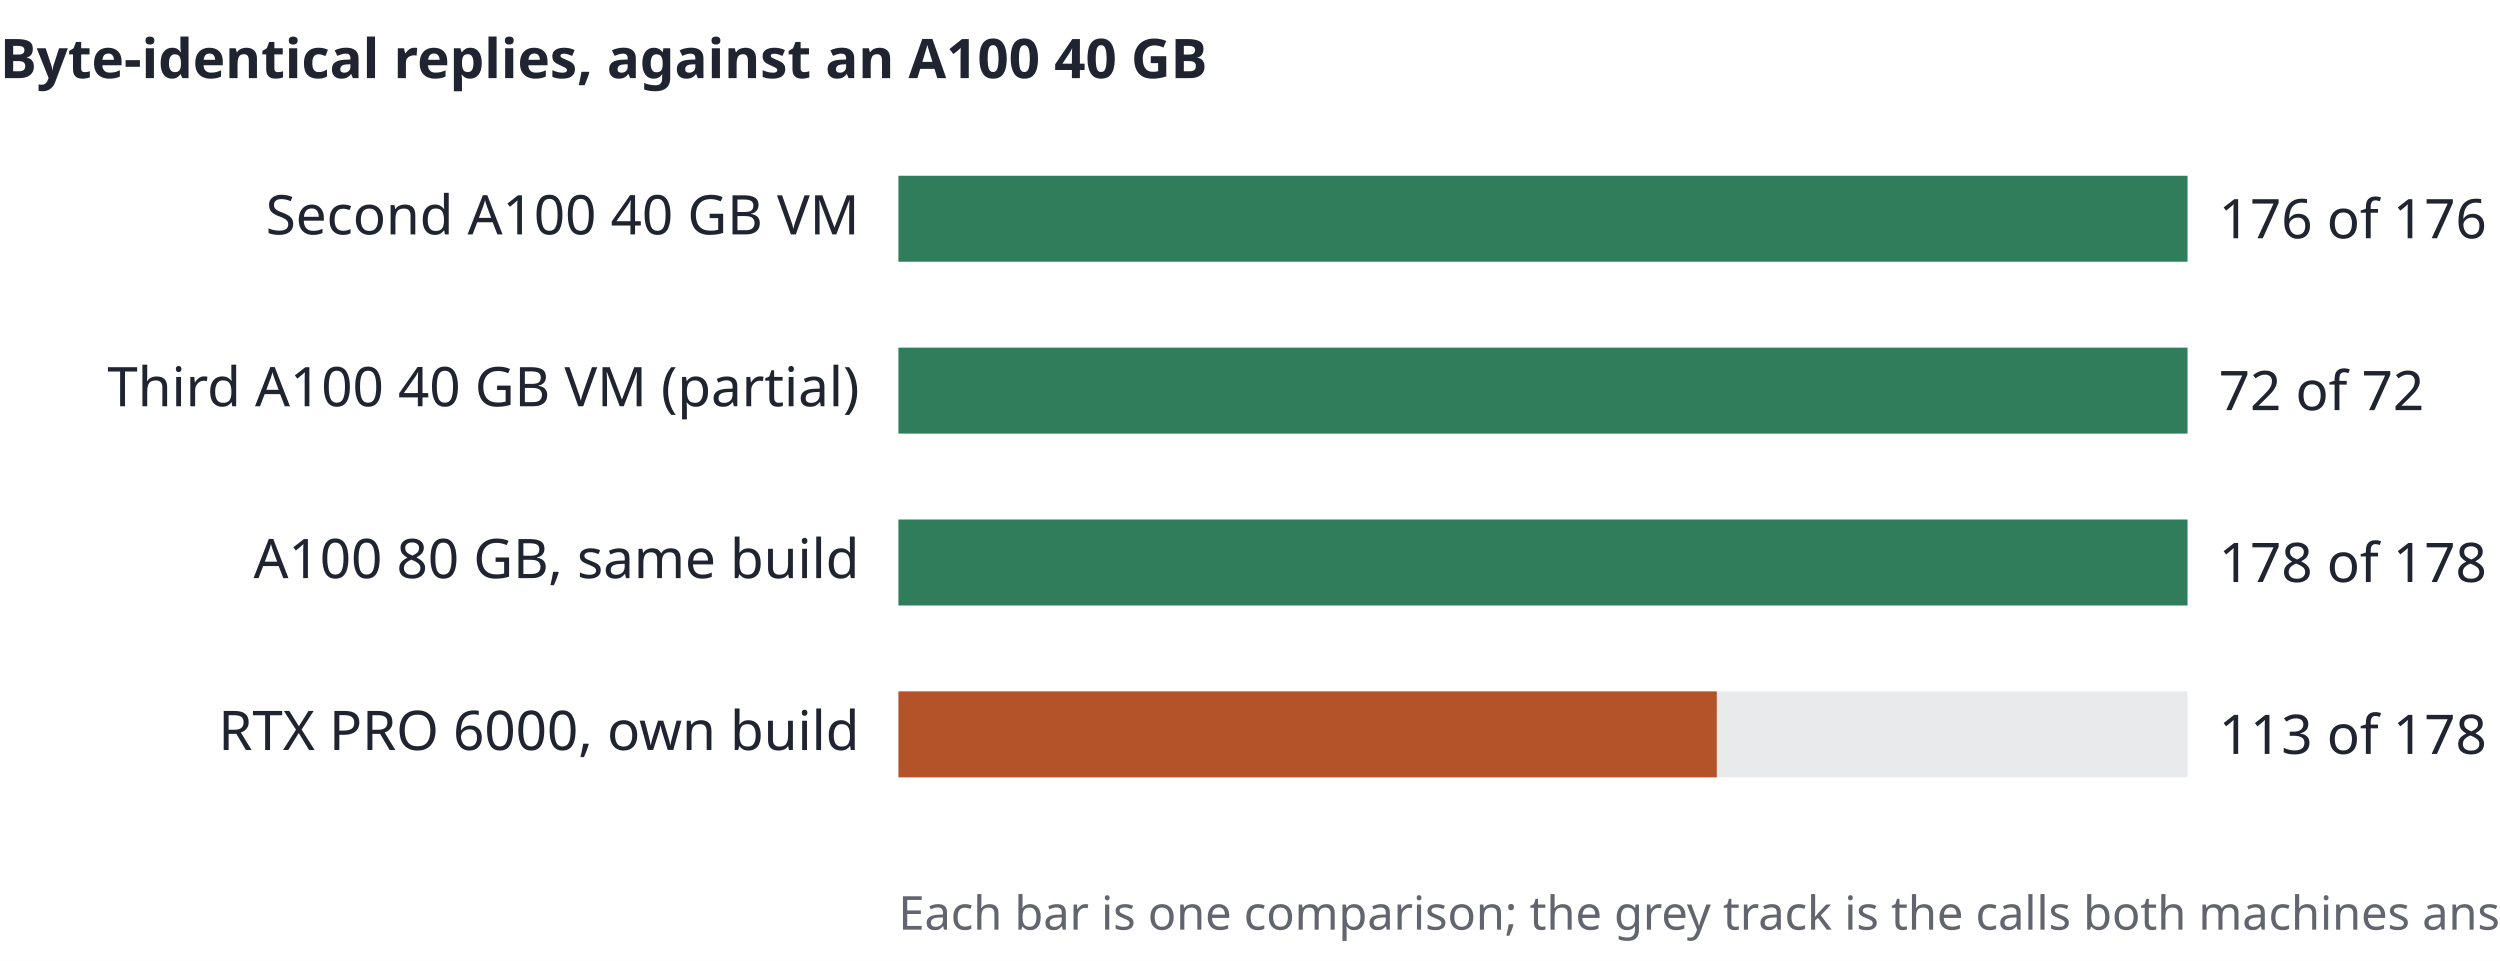
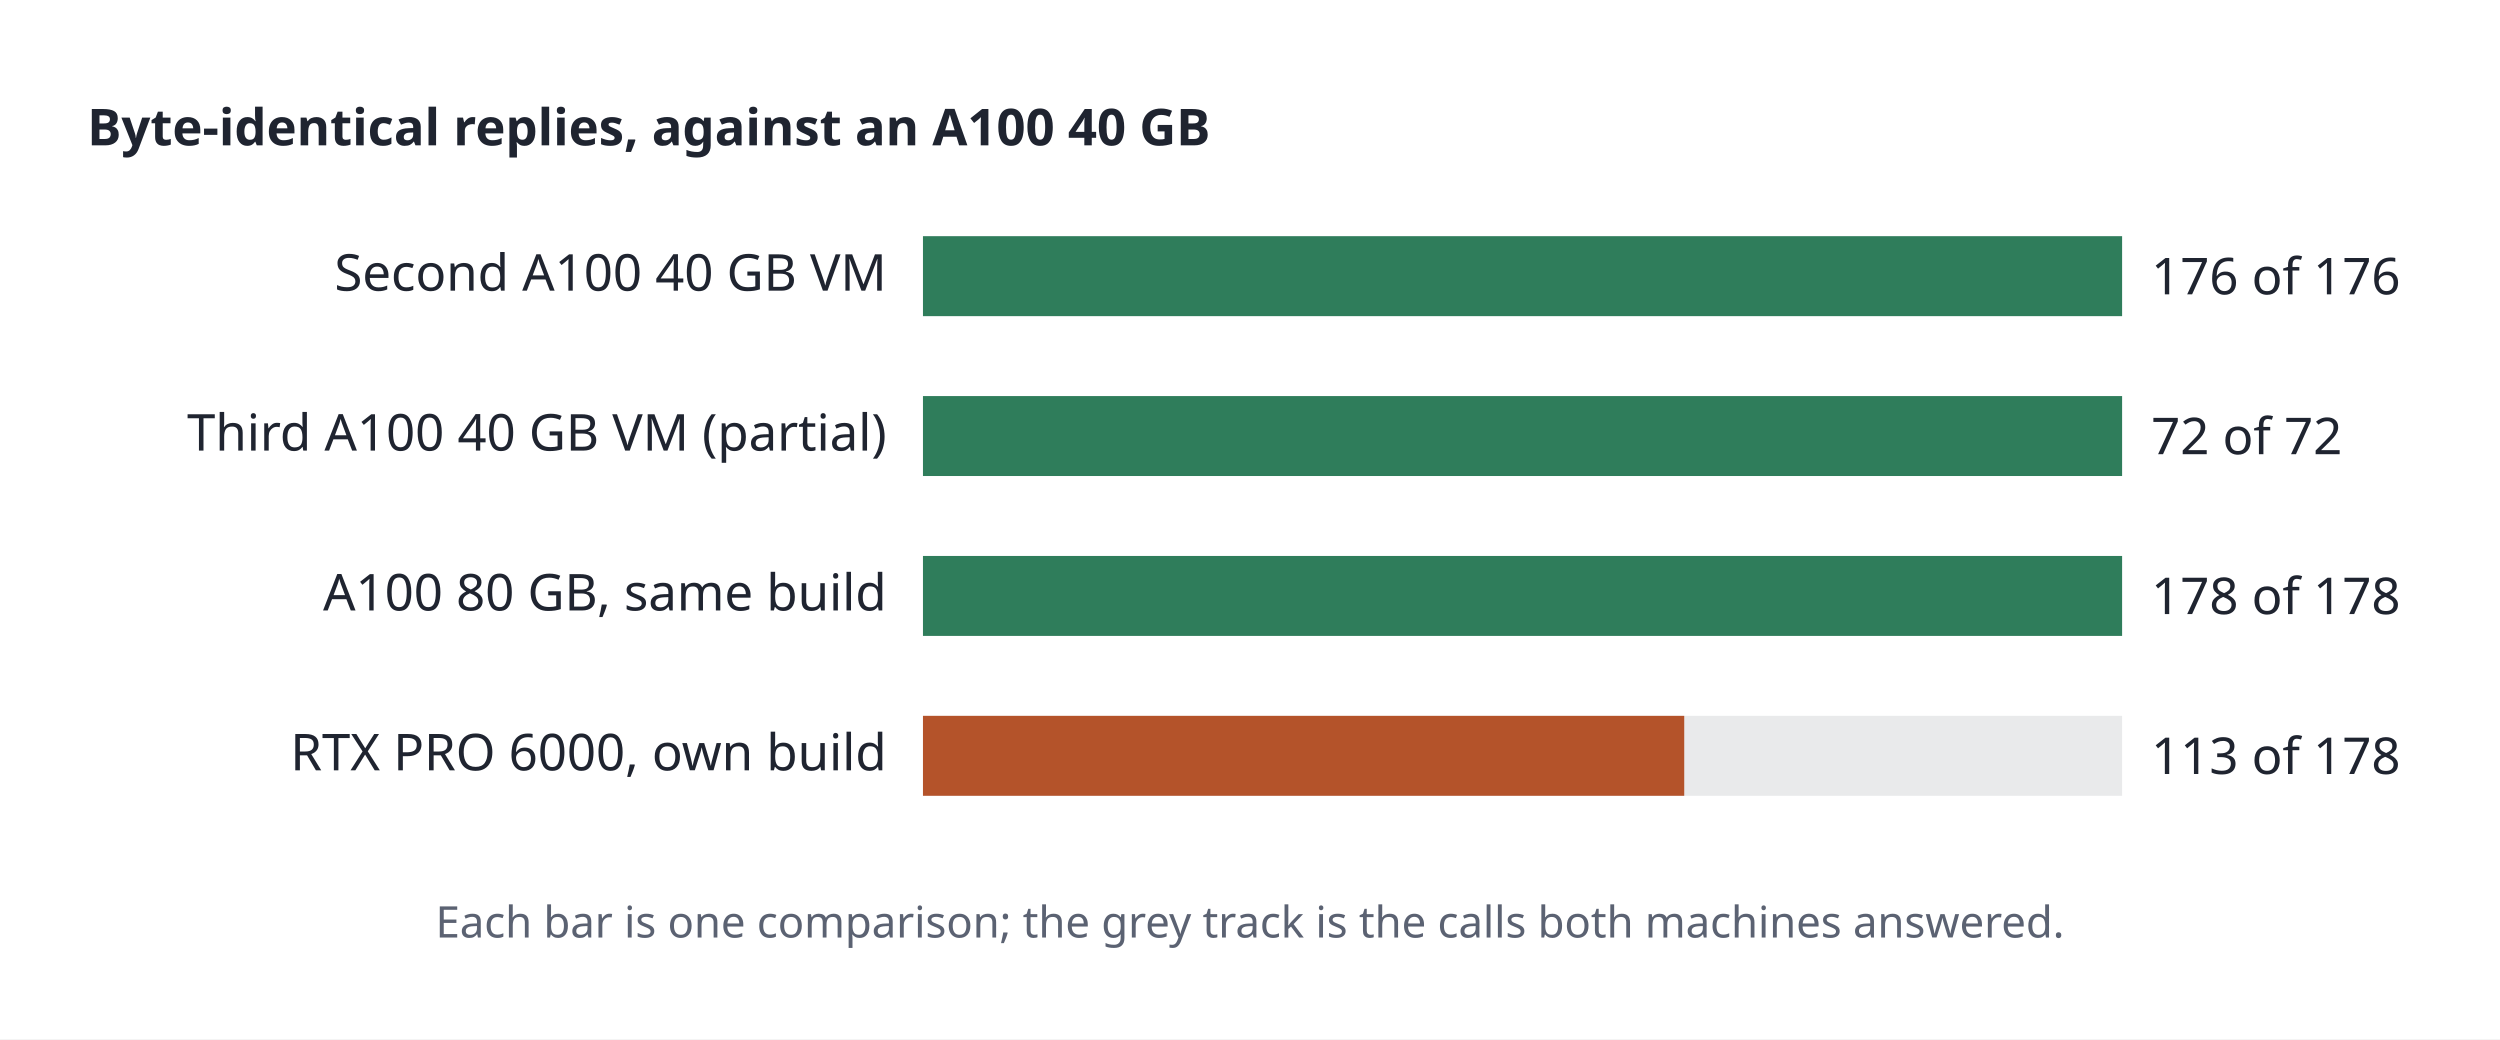
- <svg xmlns="http://www.w3.org/2000/svg" viewBox="0 0 640 246" role="img" aria-label="Byte-identical replies as a share of matched calls, against an A100 40 GB" font-family="system-ui, sans-serif" font-size="14">
-   <rect width="640" height="246" fill="#ffffff" />
-   <text x="0" y="20" fill="#1f2430" font-weight="600">Byte-identical replies, against an A100 40 GB</text>
-   <text x="220" y="60" text-anchor="end" fill="#1f2430">Second A100 40 GB VM</text>
-   <rect x="230" y="45" width="330" height="22" fill="#1f2430" opacity="0.10" />
-   <rect x="230" y="45" width="330.0" height="22" fill="#2f7d5b" />
-   <text x="568" y="61" fill="#1f2430">176 of 176</text>
-   <text x="220" y="104" text-anchor="end" fill="#1f2430">Third A100 40 GB VM (partial)</text>
-   <rect x="230" y="89" width="330" height="22" fill="#1f2430" opacity="0.10" />
-   <rect x="230" y="89" width="330.0" height="22" fill="#2f7d5b" />
-   <text x="568" y="105" fill="#1f2430">72 of 72</text>
-   <text x="220" y="148" text-anchor="end" fill="#1f2430">A100 80 GB, same build</text>
-   <rect x="230" y="133" width="330" height="22" fill="#1f2430" opacity="0.10" />
-   <rect x="230" y="133" width="330.0" height="22" fill="#2f7d5b" />
-   <text x="568" y="149" fill="#1f2430">178 of 178</text>
-   <text x="220" y="192" text-anchor="end" fill="#1f2430">RTX PRO 6000, own build</text>
-   <rect x="230" y="177" width="330" height="22" fill="#1f2430" opacity="0.10" />
-   <rect x="230" y="177" width="209.5" height="22" fill="#b4532a" />
-   <text x="568" y="193" fill="#1f2430">113 of 178</text>
-   <text x="230" y="238" fill="#1f2430" opacity="0.7" font-size="12">Each bar is one comparison; the grey track is the calls both machines answered.</text>
+ <svg xmlns="http://www.w3.org/2000/svg" viewBox="0 0 688 286" role="img" aria-label="Byte-identical replies as a share of matched calls, against an A100 40 GB" font-family="system-ui, sans-serif" font-size="14">
+   <rect width="688" height="286" fill="#ffffff" />
+   <g transform="translate(24,20)">
+     <text x="0" y="20" fill="#1f2430" font-weight="600">Byte-identical replies, against an A100 40 GB</text>
+     <text x="220" y="60" text-anchor="end" fill="#1f2430">Second A100 40 GB VM</text>
+     <rect x="230" y="45" width="330" height="22" fill="#1f2430" opacity="0.10" />
+     <rect x="230" y="45" width="330.0" height="22" fill="#2f7d5b" />
+     <text x="568" y="61" fill="#1f2430">176 of 176</text>
+     <text x="220" y="104" text-anchor="end" fill="#1f2430">Third A100 40 GB VM (partial)</text>
+     <rect x="230" y="89" width="330" height="22" fill="#1f2430" opacity="0.10" />
+     <rect x="230" y="89" width="330.0" height="22" fill="#2f7d5b" />
+     <text x="568" y="105" fill="#1f2430">72 of 72</text>
+     <text x="220" y="148" text-anchor="end" fill="#1f2430">A100 80 GB, same build</text>
+     <rect x="230" y="133" width="330" height="22" fill="#1f2430" opacity="0.10" />
+     <rect x="230" y="133" width="330.0" height="22" fill="#2f7d5b" />
+     <text x="568" y="149" fill="#1f2430">178 of 178</text>
+     <text x="220" y="192" text-anchor="end" fill="#1f2430">RTX PRO 6000, own build</text>
+     <rect x="230" y="177" width="330" height="22" fill="#1f2430" opacity="0.10" />
+     <rect x="230" y="177" width="209.5" height="22" fill="#b4532a" />
+     <text x="568" y="193" fill="#1f2430">113 of 178</text>
+     <text x="320" y="238" text-anchor="middle" fill="#5b6272" font-size="12">Each bar is one comparison; the grey track is the calls both machines answered.</text>
+   </g>
</svg>
